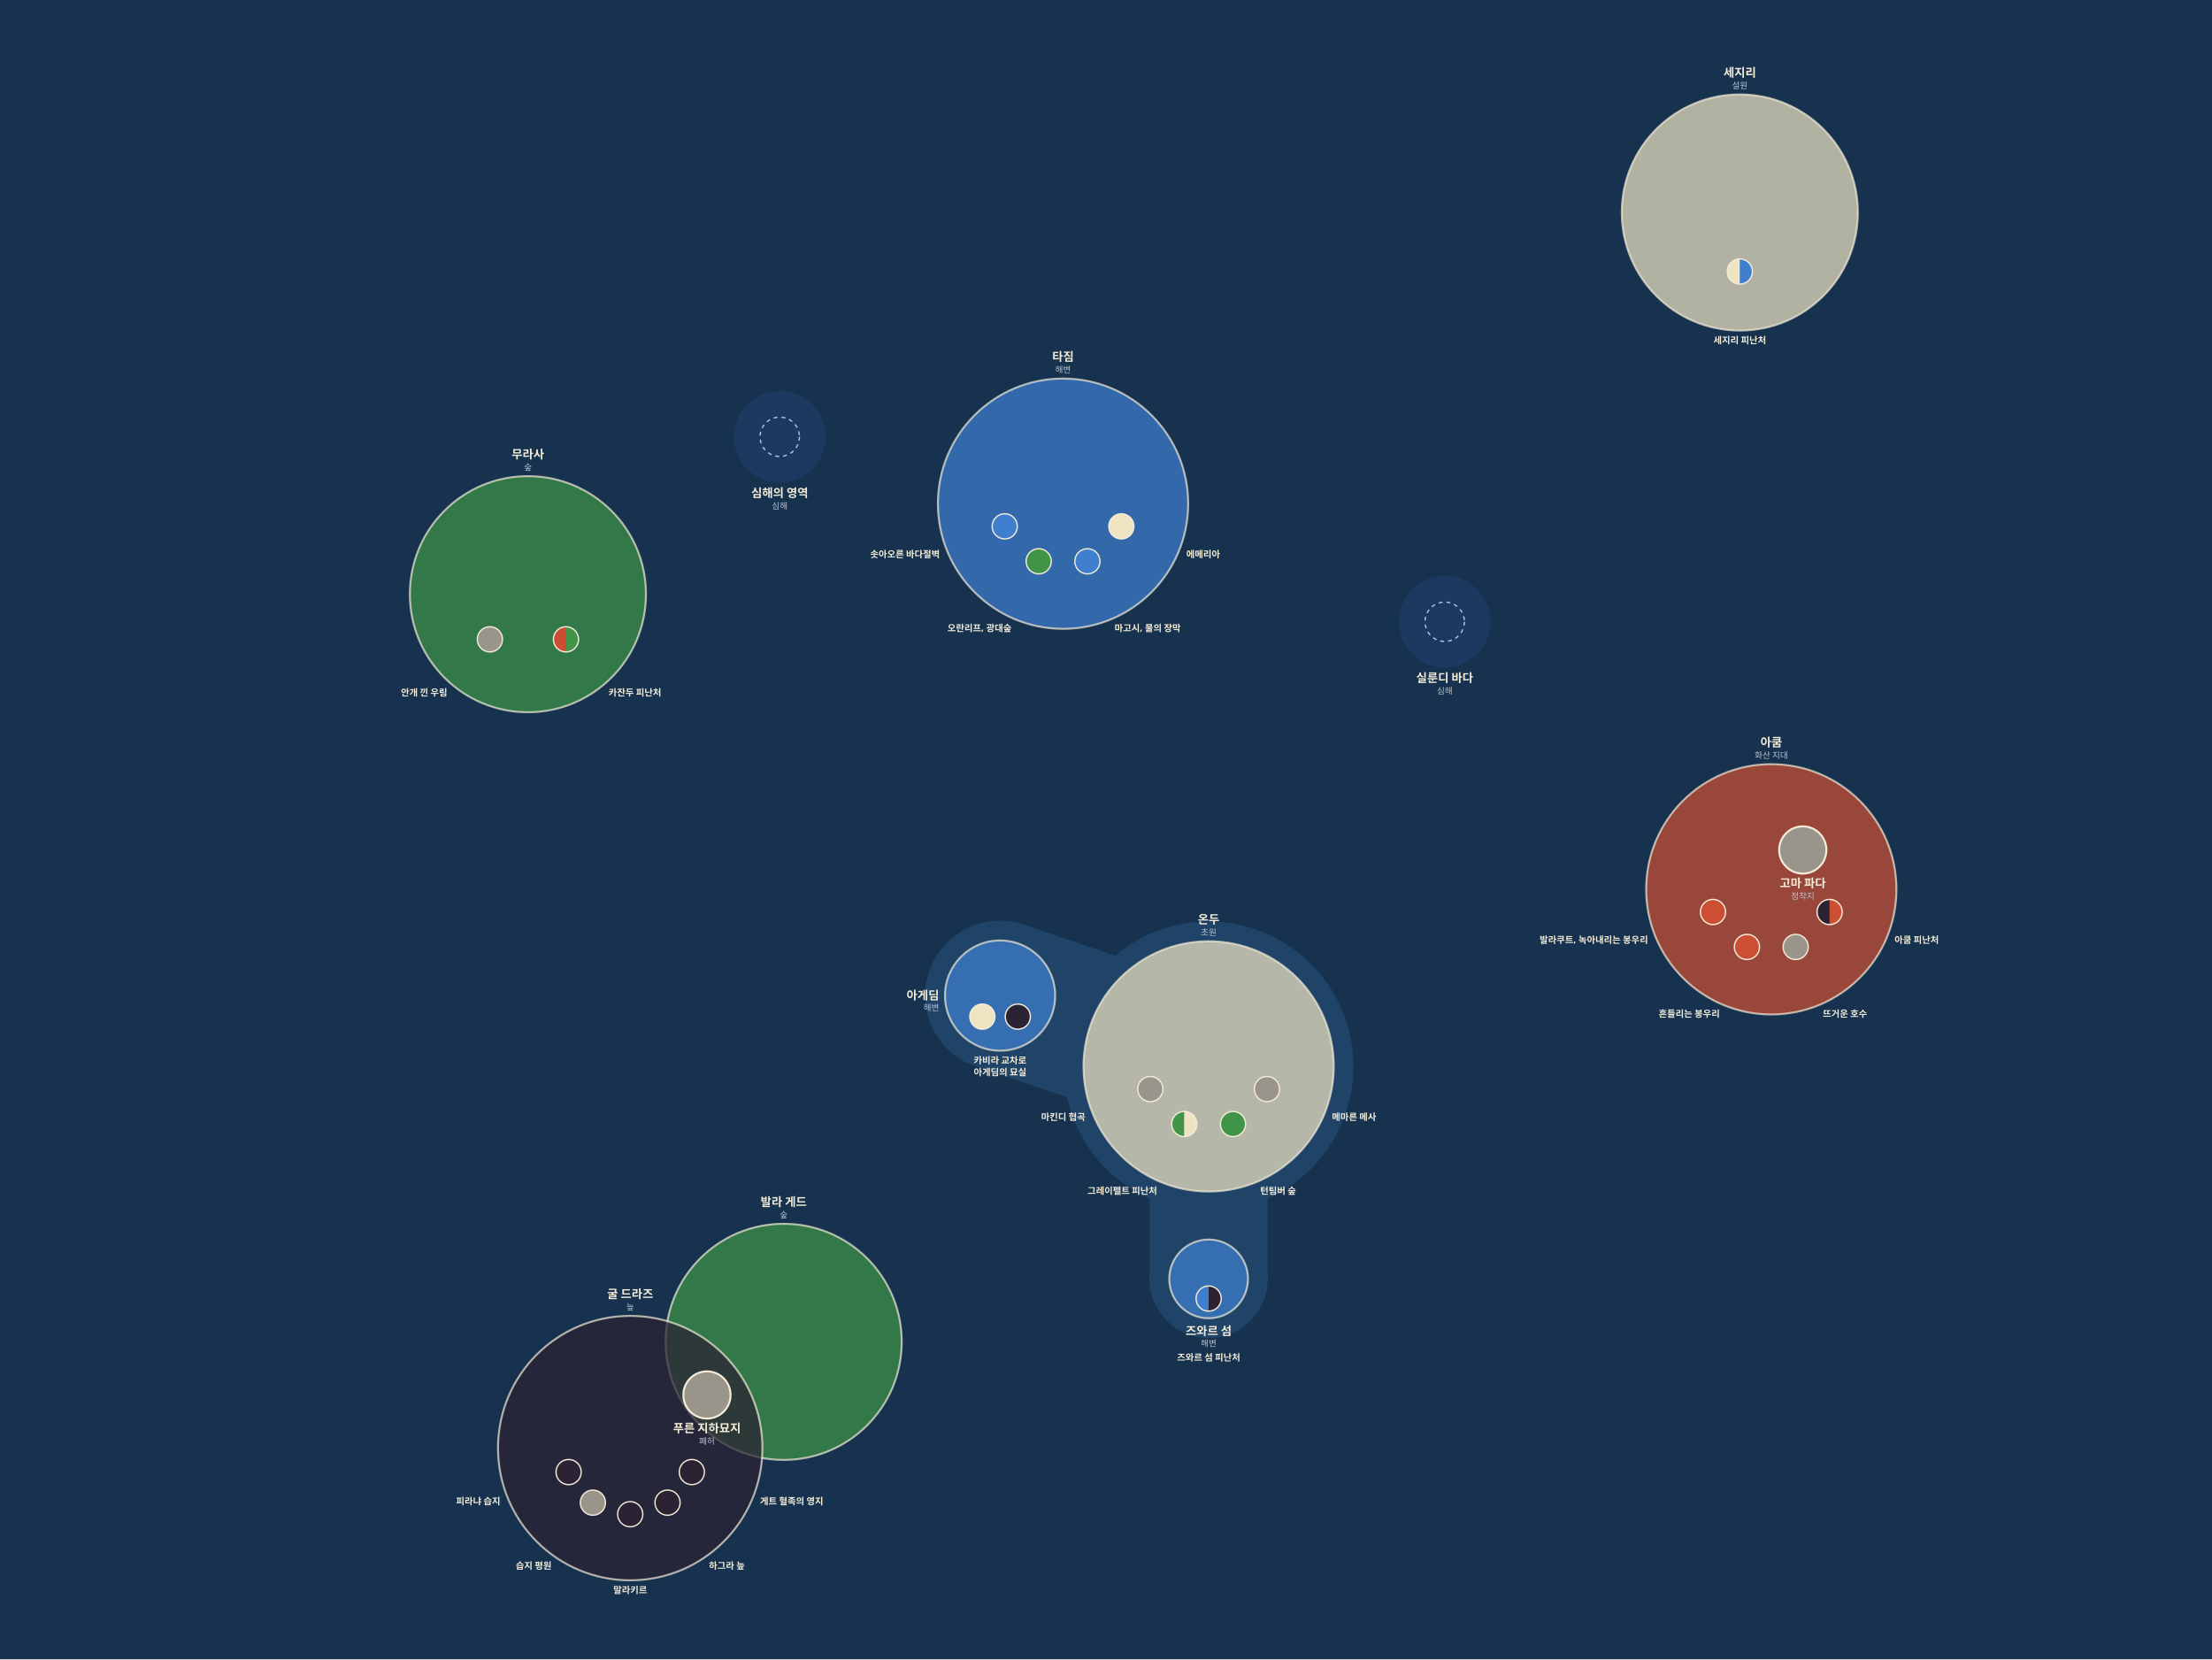
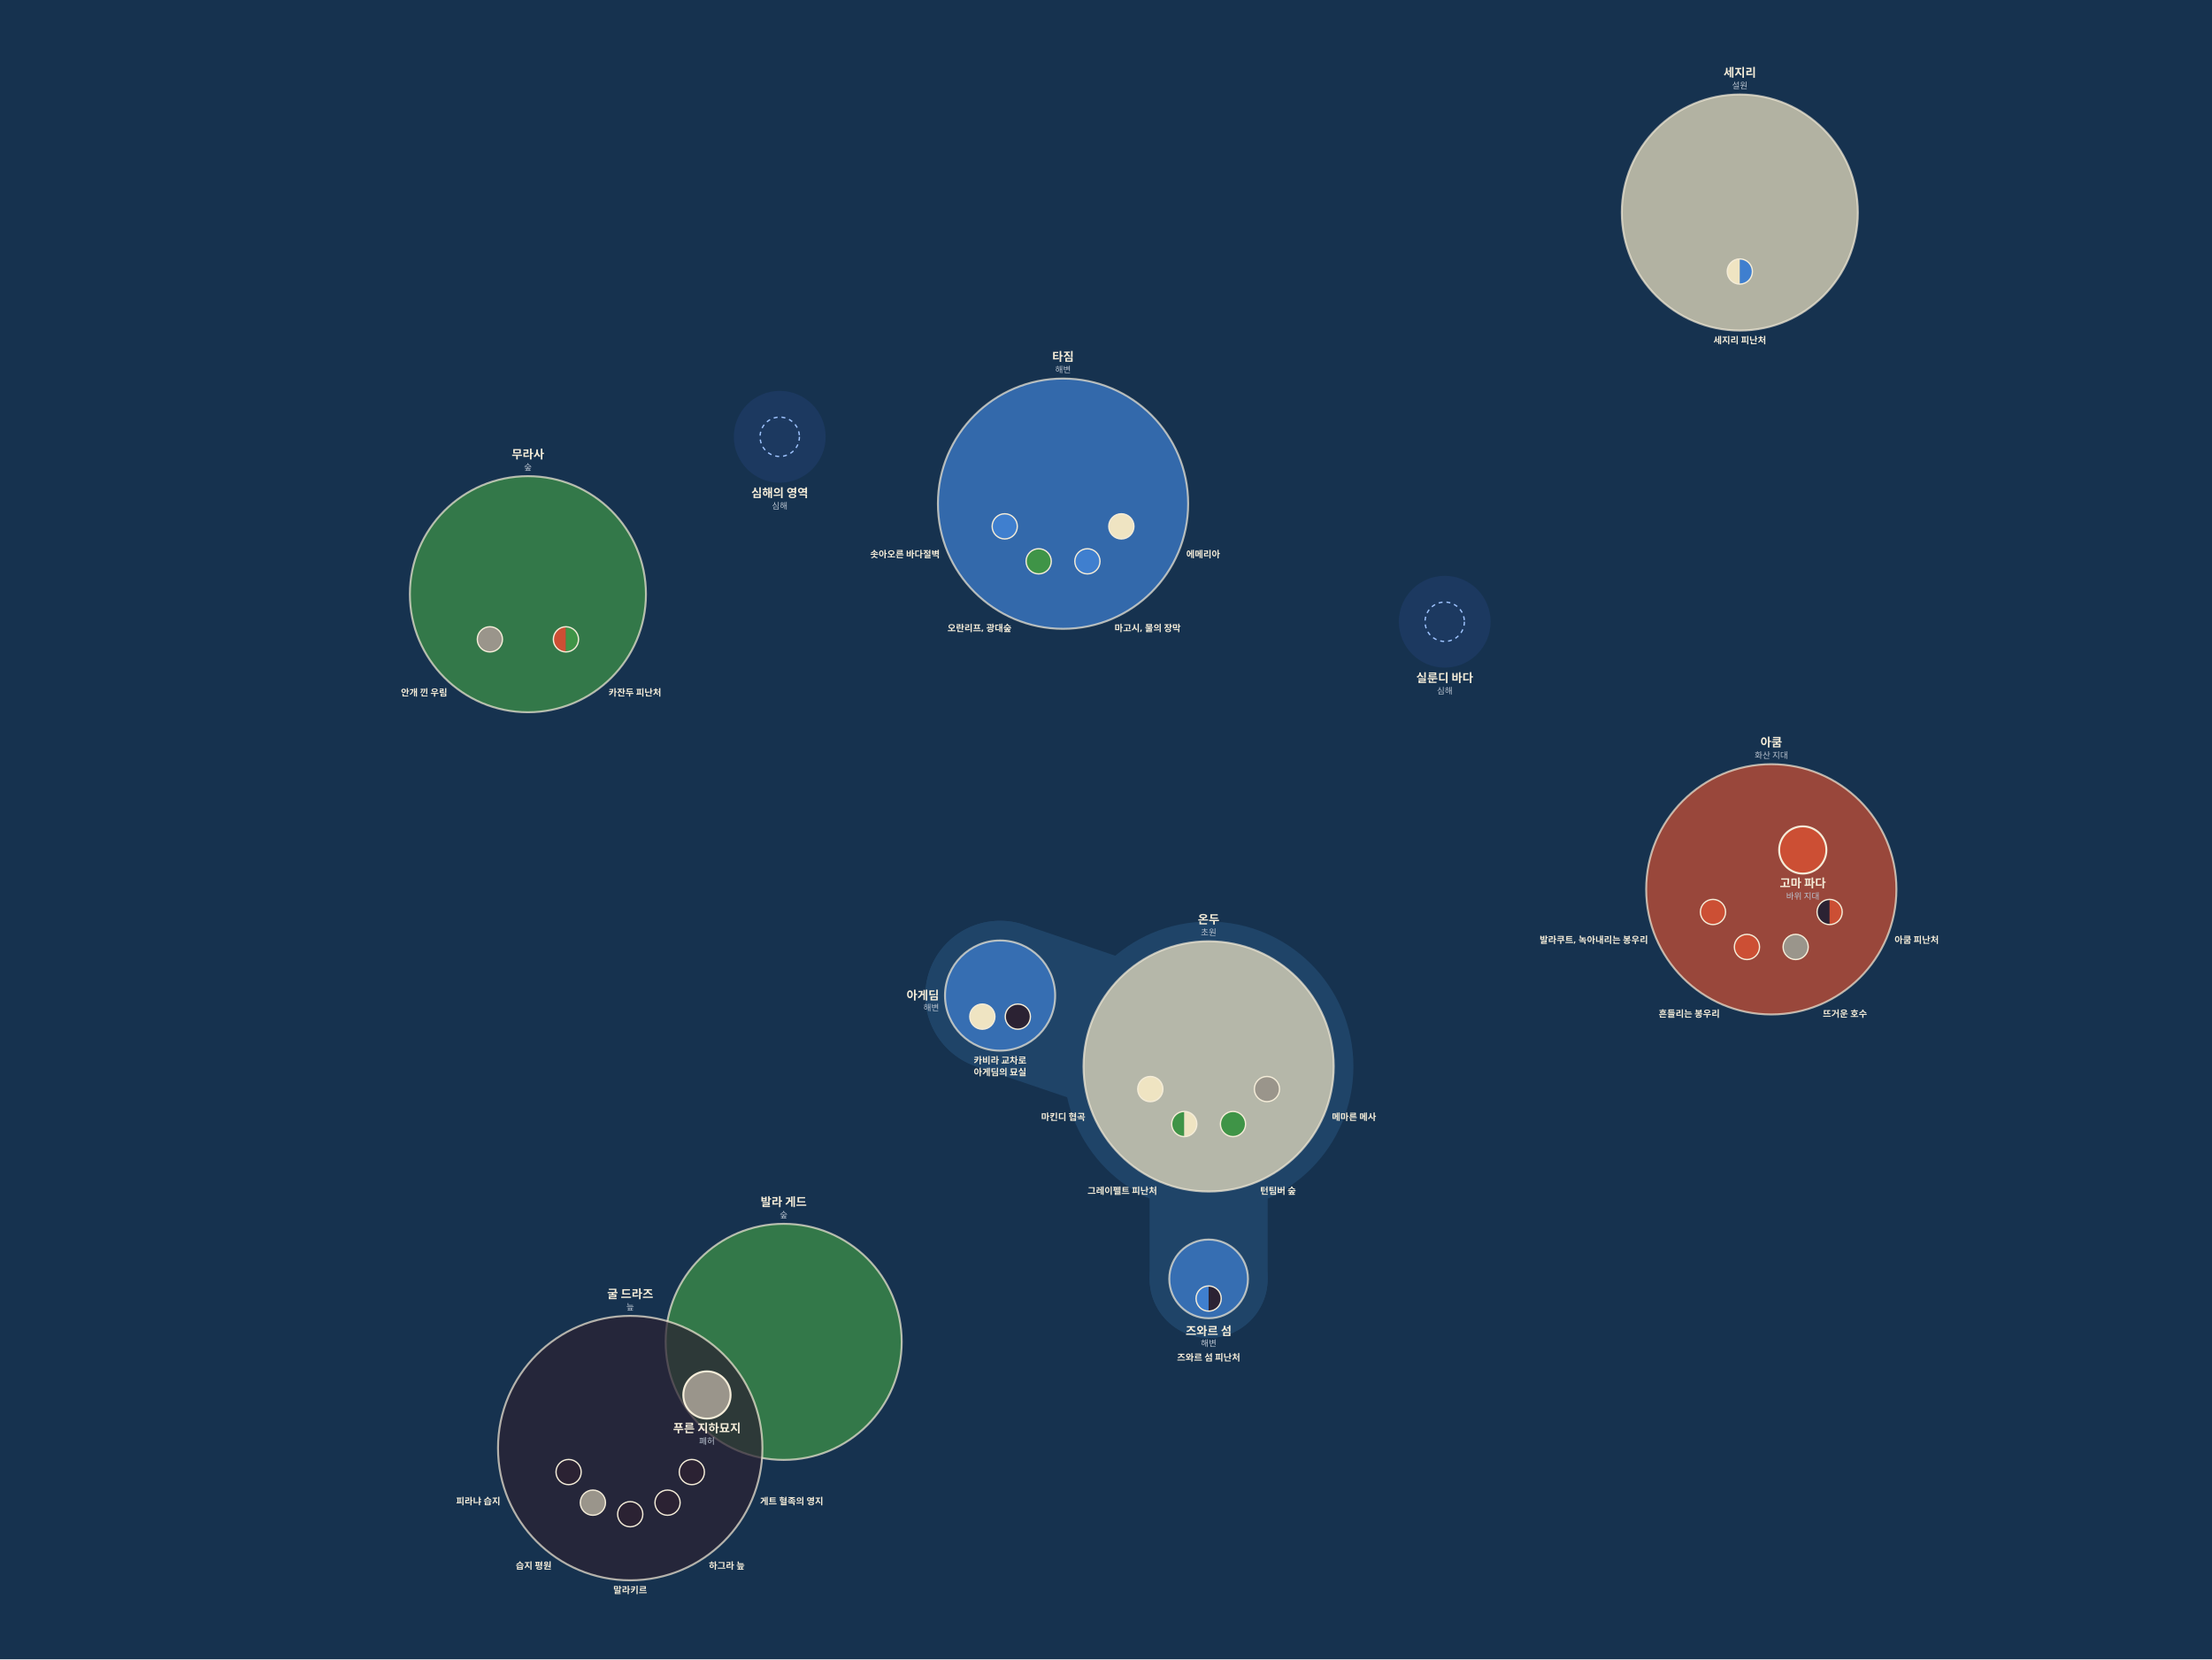
<svg xmlns="http://www.w3.org/2000/svg" viewBox="227 84 3373 2530" width="3373" height="2530">
  <style>
    .name { font: 600 18px sans-serif; fill: #f4ecd8; }
    .terrain { font: 13px sans-serif; fill: #b9c3cf; }
    .area { font: 600 14px sans-serif; fill: #f4ecd8; }
  </style>
  <rect x="227" y="84" width="3373" height="2530" fill="#16324f" />
  <line x1="2070" y1="1710" x2="1752" y2="1602" stroke="#1f4468" stroke-width="228" stroke-linecap="round" />
  <line x1="2070" y1="1710" x2="2070" y2="2034" stroke="#1f4468" stroke-width="180" stroke-linecap="round" />
  <circle cx="2070" cy="1710" r="220.8" fill="#1f4468" />
  <circle cx="1752" cy="1602" r="114" fill="#1f4468" />
  <circle cx="2070" cy="2034" r="90" fill="#1f4468" />
  <circle cx="1752" cy="1602" r="84" fill="#3f7fcf" fill-opacity="0.72" stroke="#f4ecd8" stroke-opacity="0.7" stroke-width="3" />
  <circle cx="2928" cy="1440" r="190.8" fill="#cc4f34" fill-opacity="0.72" stroke="#f4ecd8" stroke-opacity="0.7" stroke-width="3" />
  <circle cx="1422" cy="2130" r="180" fill="#3f9447" fill-opacity="0.72" stroke="#f4ecd8" stroke-opacity="0.7" stroke-width="3" />
  <circle cx="1188" cy="2292" r="201.6" fill="#2b2233" fill-opacity="0.72" stroke="#f4ecd8" stroke-opacity="0.7" stroke-width="3" />
  <circle cx="2070" cy="2034" r="60" fill="#3f7fcf" fill-opacity="0.72" stroke="#f4ecd8" stroke-opacity="0.7" stroke-width="3" />
  <circle cx="1032" cy="990" r="180" fill="#3f9447" fill-opacity="0.72" stroke="#f4ecd8" stroke-opacity="0.7" stroke-width="3" />
  <circle cx="2070" cy="1710" r="190.8" fill="#efe4c2" fill-opacity="0.72" stroke="#f4ecd8" stroke-opacity="0.7" stroke-width="3" />
  <circle cx="2880" cy="408" r="180" fill="#efe4c2" fill-opacity="0.72" stroke="#f4ecd8" stroke-opacity="0.7" stroke-width="3" />
  <circle cx="1848" cy="852" r="190.8" fill="#3f7fcf" fill-opacity="0.72" stroke="#f4ecd8" stroke-opacity="0.7" stroke-width="3" />
  <g>
    <circle cx="1779.057" cy="1634.123" r="19.2" fill="#2b2233" stroke="#f4ecd8" stroke-width="2" />
    <text x="1752" y="1723.8" text-anchor="middle" class="area">아게딤의 묘실</text>
  </g>
  <g>
    <path d="M3016.917 1455.369A19.2 19.2 0 0 0 3016.917 1493.769Z" fill="#2b2233" />
    <path d="M3016.917 1455.369A19.2 19.2 0 0 1 3016.917 1493.769Z" fill="#cc4f34" />
    <circle cx="3016.917" cy="1474.569" r="19.2" fill="none" stroke="#f4ecd8" stroke-width="2" />
    <text x="3115.899" y="1522.051" text-anchor="start" class="area">아쿰 피난처</text>
  </g>
  <g>
    <circle cx="2158.917" cy="1744.569" r="19.2" fill="#9a958b" stroke="#f4ecd8" stroke-width="2" />
    <text x="2257.899" y="1792.051" text-anchor="start" class="area">메마른 메사</text>
  </g>
  <g>
    <circle cx="1936.917" cy="886.569" r="19.2" fill="#efe4c2" stroke="#f4ecd8" stroke-width="2" />
    <text x="2035.899" y="934.051" text-anchor="start" class="area">에메리아</text>
  </g>
  <g>
    <circle cx="1281.95" cy="2328.526" r="19.2" fill="#2b2233" stroke="#f4ecd8" stroke-width="2" />
    <text x="1385.965" y="2377.965" text-anchor="start" class="area">게트 혈족의 영지</text>
  </g>
  <g>
    <path d="M2032.849 1778.669A19.2 19.2 0 0 0 2032.849 1817.069Z" fill="#3f9447" />
    <path d="M2032.849 1778.669A19.2 19.2 0 0 1 2032.849 1817.069Z" fill="#efe4c2" />
    <circle cx="2032.849" cy="1797.869" r="19.2" fill="none" stroke="#f4ecd8" stroke-width="2" />
    <text x="1991.493" y="1904.686" text-anchor="end" class="area">그레이펠트 피난처</text>
  </g>
  <g>
    <circle cx="1244.916" cy="2375.194" r="19.2" fill="#2b2233" stroke="#f4ecd8" stroke-width="2" />
    <text x="1307.93" y="2476.301" text-anchor="start" class="area">하그라 늪</text>
  </g>
  <g>
    <path d="M2070 2044.8A19.2 19.2 0 0 0 2070 2083.2Z" fill="#3f7fcf" />
    <path d="M2070 2044.8A19.2 19.2 0 0 1 2070 2083.2Z" fill="#2b2233" />
    <circle cx="2070" cy="2064" r="19.2" fill="none" stroke="#f4ecd8" stroke-width="2" />
    <text x="2070" y="2158.8" text-anchor="middle" class="area">즈와르 섬 피난처</text>
  </g>
  <g>
    <circle cx="1724.943" cy="1634.123" r="19.2" fill="#efe4c2" stroke="#f4ecd8" stroke-width="2" />
    <text x="1752" y="1705.8" text-anchor="middle" class="area">카비라 교차로</text>
  </g>
  <g>
    <path d="M1089.98 1039.636A19.2 19.2 0 0 0 1089.98 1078.036Z" fill="#cc4f34" />
    <path d="M1089.98 1039.636A19.2 19.2 0 0 1 1089.98 1078.036Z" fill="#3f9447" />
    <circle cx="1089.98" cy="1058.836" r="19.2" fill="none" stroke="#f4ecd8" stroke-width="2" />
    <text x="1154.917" y="1144.932" text-anchor="start" class="area">카잔두 피난처</text>
  </g>
  <g>
    <circle cx="1885.151" cy="939.869" r="19.2" fill="#3f7fcf" stroke="#f4ecd8" stroke-width="2" />
    <text x="1926.507" y="1046.686" text-anchor="start" class="area">마고시, 물의 장막</text>
  </g>
  <g>
-     <circle cx="1981.083" cy="1744.569" r="19.2" fill="#9a958b" stroke="#f4ecd8" stroke-width="2" />
+     <circle cx="1981.083" cy="1744.569" r="19.2" fill="#efe4c2" stroke="#f4ecd8" stroke-width="2" />
    <text x="1882.101" y="1792.051" text-anchor="end" class="area">마킨디 협곡</text>
  </g>
  <g>
    <circle cx="1188" cy="2392.8" r="19.2" fill="#2b2233" stroke="#f4ecd8" stroke-width="2" />
    <text x="1188" y="2513.4" text-anchor="middle" class="area">말라키르</text>
  </g>
  <g>
    <circle cx="1131.084" cy="2375.194" r="19.2" fill="#9a958b" stroke="#f4ecd8" stroke-width="2" />
    <text x="1068.07" y="2476.301" text-anchor="end" class="area">습지 평원</text>
  </g>
  <g>
    <circle cx="974.02" cy="1058.836" r="19.2" fill="#9a958b" stroke="#f4ecd8" stroke-width="2" />
    <text x="909.083" y="1144.932" text-anchor="end" class="area">안개 낀 우림</text>
  </g>
  <g>
    <circle cx="1810.849" cy="939.869" r="19.2" fill="#3f9447" stroke="#f4ecd8" stroke-width="2" />
    <text x="1769.493" y="1046.686" text-anchor="end" class="area">오란리프, 광대숲</text>
  </g>
  <g>
    <circle cx="1094.05" cy="2328.526" r="19.2" fill="#2b2233" stroke="#f4ecd8" stroke-width="2" />
    <text x="990.035" y="2377.965" text-anchor="end" class="area">피라냐 습지</text>
  </g>
  <g>
    <circle cx="2965.151" cy="1527.869" r="19.2" fill="#9a958b" stroke="#f4ecd8" stroke-width="2" />
    <text x="3006.507" y="1634.686" text-anchor="start" class="area">뜨거운 호수</text>
  </g>
  <g>
    <path d="M2880 478.8A19.2 19.2 0 0 0 2880 517.2Z" fill="#efe4c2" />
    <path d="M2880 478.8A19.2 19.2 0 0 1 2880 517.2Z" fill="#3f7fcf" />
    <circle cx="2880" cy="498" r="19.2" fill="none" stroke="#f4ecd8" stroke-width="2" />
    <text x="2880" y="607.8" text-anchor="middle" class="area">세지리 피난처</text>
  </g>
  <g>
    <circle cx="1759.083" cy="886.569" r="19.2" fill="#3f7fcf" stroke="#f4ecd8" stroke-width="2" />
    <text x="1660.101" y="934.051" text-anchor="end" class="area">솟아오른 바다절벽</text>
  </g>
  <g>
    <circle cx="2890.849" cy="1527.869" r="19.2" fill="#cc4f34" stroke="#f4ecd8" stroke-width="2" />
    <text x="2849.493" y="1634.686" text-anchor="end" class="area">흔들리는 봉우리</text>
  </g>
  <g>
    <circle cx="2107.151" cy="1797.869" r="19.2" fill="#3f9447" stroke="#f4ecd8" stroke-width="2" />
    <text x="2148.507" y="1904.686" text-anchor="start" class="area">턴팀버 숲</text>
  </g>
  <g>
    <circle cx="2839.083" cy="1474.569" r="19.2" fill="#cc4f34" stroke="#f4ecd8" stroke-width="2" />
    <text x="2740.101" y="1522.051" text-anchor="end" class="area">발라쿠트, 녹아내리는 봉우리</text>
  </g>
  <g>
    <text x="1659" y="1608" text-anchor="end" class="name">아게딤</text>
    <text x="1659" y="1625" text-anchor="end" class="terrain">해변</text>
  </g>
  <g>
    <text x="2928" y="1222.2" text-anchor="middle" class="name">아쿰</text>
    <text x="2928" y="1240.2" text-anchor="middle" class="terrain">화산 지대</text>
  </g>
  <g>
    <text x="1422" y="1923" text-anchor="middle" class="name">발라 게드</text>
    <text x="1422" y="1941" text-anchor="middle" class="terrain">숲</text>
  </g>
  <g>
    <circle cx="1416" cy="750" r="70" fill="#1d3b66" opacity="0.75" />
    <circle cx="1416" cy="750" r="30" fill="none" stroke="#9fc4ff" stroke-width="2" stroke-dasharray="6 6" />
    <text x="1416" y="842" text-anchor="middle" class="name">심해의 영역</text>
    <text x="1416" y="860" text-anchor="middle" class="terrain">심해</text>
  </g>
  <g>
-     <circle cx="2976" cy="1380" r="36" fill="#9a958b" stroke="#f4ecd8" stroke-width="3" />
+     <circle cx="2976" cy="1380" r="36" fill="#cc4f34" stroke="#f4ecd8" stroke-width="3" />
    <text x="2976" y="1437" text-anchor="middle" class="name">고마 파다</text>
-     <text x="2976" y="1455" text-anchor="middle" class="terrain">정착지</text>
+     <text x="2976" y="1455" text-anchor="middle" class="terrain">바위 지대</text>
  </g>
  <g>
    <text x="1188" y="2063.4" text-anchor="middle" class="name">굴 드라즈</text>
    <text x="1188" y="2081.4" text-anchor="middle" class="terrain">늪</text>
  </g>
  <g>
    <text x="2070" y="2119.8" text-anchor="middle" class="name">즈와르 섬</text>
    <text x="2070" y="2136.8" text-anchor="middle" class="terrain">해변</text>
  </g>
  <g>
    <text x="1032" y="783" text-anchor="middle" class="name">무라사</text>
    <text x="1032" y="801" text-anchor="middle" class="terrain">숲</text>
  </g>
  <g>
    <text x="2070" y="1492.2" text-anchor="middle" class="name">온두</text>
    <text x="2070" y="1510.2" text-anchor="middle" class="terrain">초원</text>
  </g>
  <g>
    <text x="2880" y="201" text-anchor="middle" class="name">세지리</text>
    <text x="2880" y="219" text-anchor="middle" class="terrain">설원</text>
  </g>
  <g>
    <circle cx="2430" cy="1032" r="70" fill="#1d3b66" opacity="0.75" />
    <circle cx="2430" cy="1032" r="30" fill="none" stroke="#9fc4ff" stroke-width="2" stroke-dasharray="6 6" />
    <text x="2430" y="1124" text-anchor="middle" class="name">실룬디 바다</text>
    <text x="2430" y="1142" text-anchor="middle" class="terrain">심해</text>
  </g>
  <g>
    <text x="1848" y="634.2" text-anchor="middle" class="name">타짐</text>
    <text x="1848" y="652.2" text-anchor="middle" class="terrain">해변</text>
  </g>
  <g>
    <circle cx="1305" cy="2211" r="36" fill="#9a958b" stroke="#f4ecd8" stroke-width="3" />
    <text x="1305" y="2268" text-anchor="middle" class="name">푸른 지하묘지</text>
    <text x="1305" y="2286" text-anchor="middle" class="terrain">폐허</text>
  </g>
</svg>
